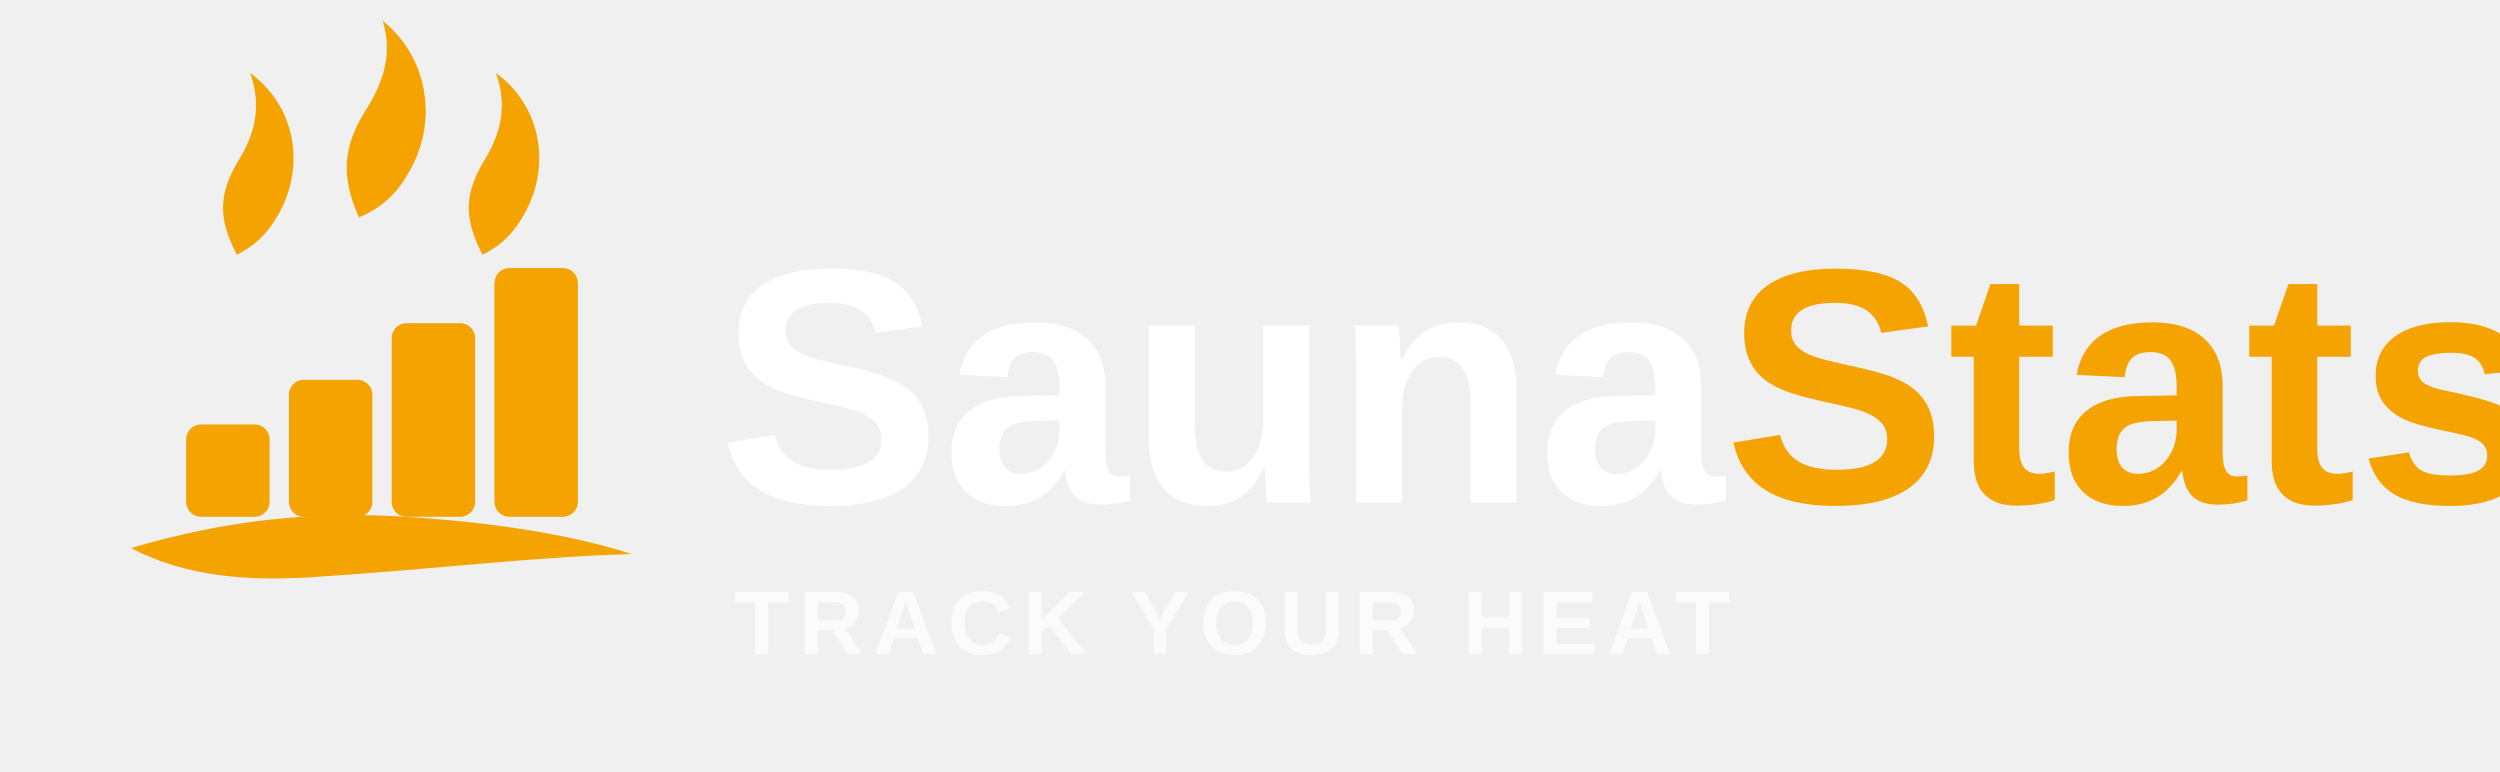
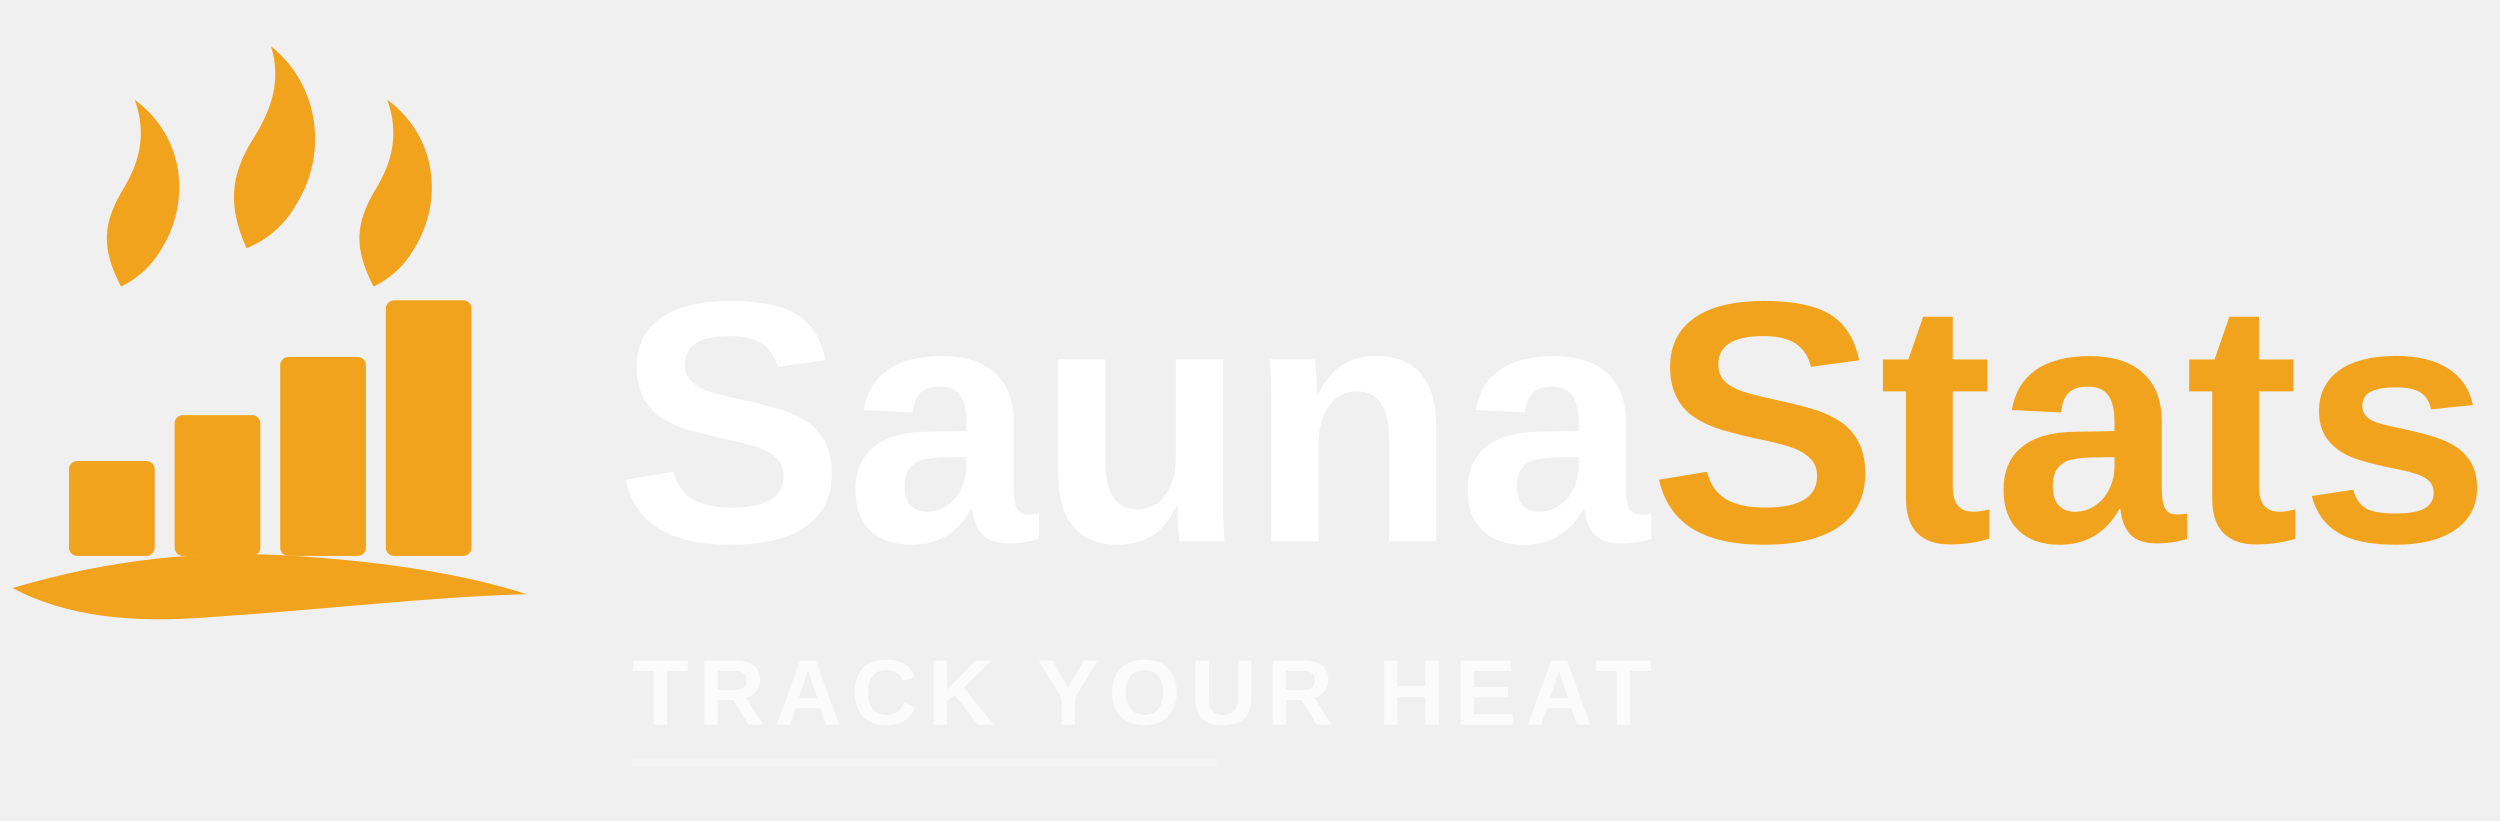
- <svg xmlns="http://www.w3.org/2000/svg" width="940" height="290" viewBox="70 16 940 290" role="img" aria-label="SaunaStats">
-   <g transform="translate(70,16) scale(0.56)">
-     <path d="M88 368 C152 349, 212 343, 272 347 C336 351, 387 360, 424 372 C357 374, 293 382, 217 387 C167 391, 124 387, 88 368 Z" fill="#F4A300" />
-     <rect x="125" y="285" width="56" height="62" rx="10" fill="#F4A300" />
-     <rect x="194" y="255" width="56" height="92" rx="10" fill="#F4A300" />
-     <rect x="263" y="217" width="56" height="130" rx="10" fill="#F4A300" />
-     <rect x="332" y="180" width="56" height="167" rx="10" fill="#F4A300" />
-     <path d="M159 171 C146 146, 147 130, 160 108 C171 90, 176 72, 168 49 C198 71, 205 110, 188 142 C181 155, 173 164, 159 171 Z" fill="#F4A300" />
-     <path d="M241 146 C229 119, 230 99, 245 75 C257 56, 264 37, 257 14 C287 38, 294 80, 276 113 C269 126, 260 138, 241 146 Z" fill="#F4A300" />
-     <path d="M324 171 C311 146, 312 130, 325 108 C336 90, 341 72, 333 49 C363 71, 370 110, 353 142 C346 155, 338 164, 324 171 Z" fill="#F4A300" />
+ <svg xmlns="http://www.w3.org/2000/svg" id="Layer_1" version="1.1" viewBox="0 0 1700.79 558.45">
+   <defs>
+     <style>
+       .st0 {
+         fill: none;
+         opacity: .25;
+         stroke: #fff;
+         stroke-width: 5px;
+       }
+ 
+       .st0, .st1, .st2, .st3, .st4 {
+         isolation: isolate;
+       }
+ 
+       .st1, .st3 {
+         font-size: 234.28px;
+       }
+ 
+       .st1, .st3, .st4 {
+         font-family: Arial-BoldMT, Arial;
+         font-weight: 700;
+       }
+ 
+       .st1, .st4 {
+         fill: #fff;
+       }
+ 
+       .st5, .st3 {
+         fill: #f2a31e;
+       }
+ 
+       .st4 {
+         font-size: 63.22px;
+         letter-spacing: .1em;
+         opacity: .7;
+       }
+     </style>
+   </defs>
+   <g>
+     <path class="st5" d="M8.41,400.07c66.64-19.78,129.12-26.03,191.59-21.87,66.64,4.17,119.74,13.54,158.27,26.03-69.76,2.08-136.4,10.41-215.54,15.62-52.06,4.17-96.84,0-134.32-19.78Z" />
+     <rect class="st5" x="46.93" y="313.64" width="58.31" height="64.56" rx="5.6" ry="5.6" />
+     <rect class="st5" x="118.78" y="282.41" width="58.31" height="95.8" rx="5.6" ry="5.6" />
+     <rect class="st5" x="190.63" y="242.84" width="58.31" height="135.36" rx="5.6" ry="5.6" />
+     <rect class="st5" x="262.48" y="204.31" width="58.31" height="173.89" rx="5.6" ry="5.6" />
+     <path class="st5" d="M82.34,194.94c-13.54-26.03-12.5-42.69,1.04-65.6,11.45-18.74,16.66-37.49,8.33-61.43,31.24,22.91,38.53,63.52,20.83,96.84-7.29,13.54-15.62,22.91-30.2,30.2Z" />
+     <path class="st5" d="M167.72,168.91c-12.5-28.11-11.45-48.94,4.17-73.93,12.5-19.78,19.78-39.57,12.5-63.52,31.24,24.99,38.53,68.72,19.78,103.08-7.29,13.54-16.66,26.03-36.44,34.36Z" />
+     <path class="st5" d="M254.15,194.94c-13.54-26.03-12.5-42.69,1.04-65.6,11.45-18.74,16.66-37.49,8.33-61.43,31.24,22.91,38.53,63.52,20.83,96.84-7.29,13.54-15.62,22.91-30.2,30.2Z" />
  </g>
-   <text x="340" y="205" font-family="Arial, Helvetica, sans-serif" font-size="126" font-weight="700" fill="#ffffff">Sauna<tspan fill="#F4A300">Stats</tspan>
+   <g class="st2">
+     <text class="st1" transform="translate(418.81 368.31)">
+       <tspan x="0" y="0">Sauna</tspan>
+     </text>
+     <text class="st3" transform="translate(1121.89 368.31)">
+       <tspan x="0" y="0">Stats</tspan>
+     </text>
+   </g>
+   <text class="st4" transform="translate(429.97 492.89)">
+     <tspan x="0" y="0">TRACK YOUR HEAT</tspan>
  </text>
-   <text x="346" y="262" font-family="Arial, Helvetica, sans-serif" font-size="34" font-weight="600" letter-spacing="3.5" fill="#ffffff" opacity="0.7">TRACK YOUR HEAT</text>
+   <line class="st0" x1="429.97" y1="518.92" x2="827.88" y2="518.92" />
</svg>
